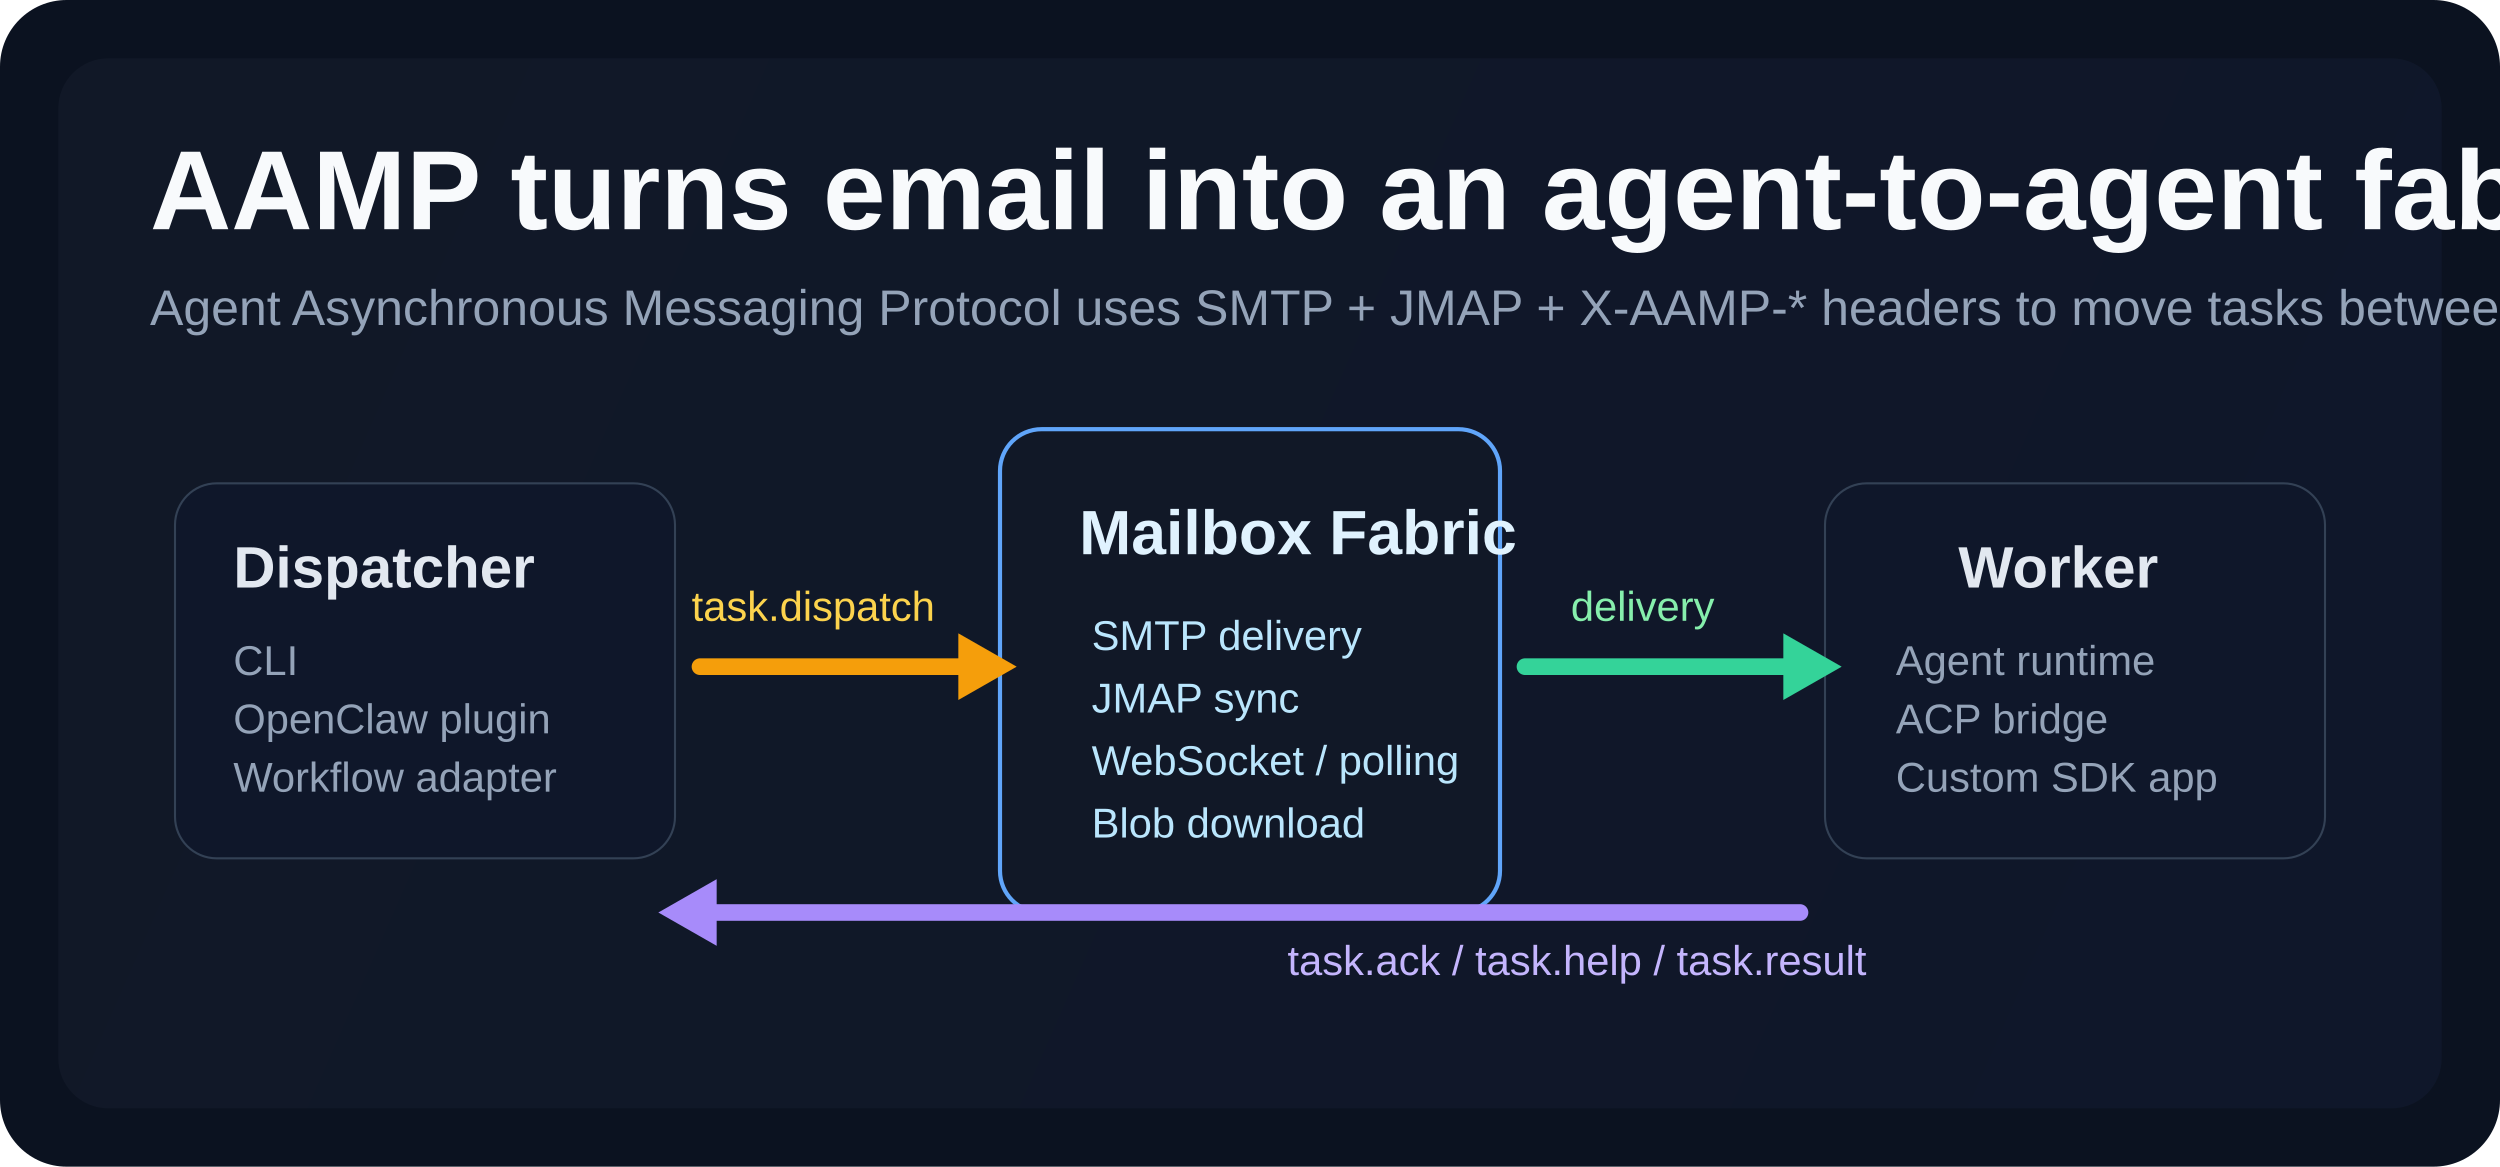
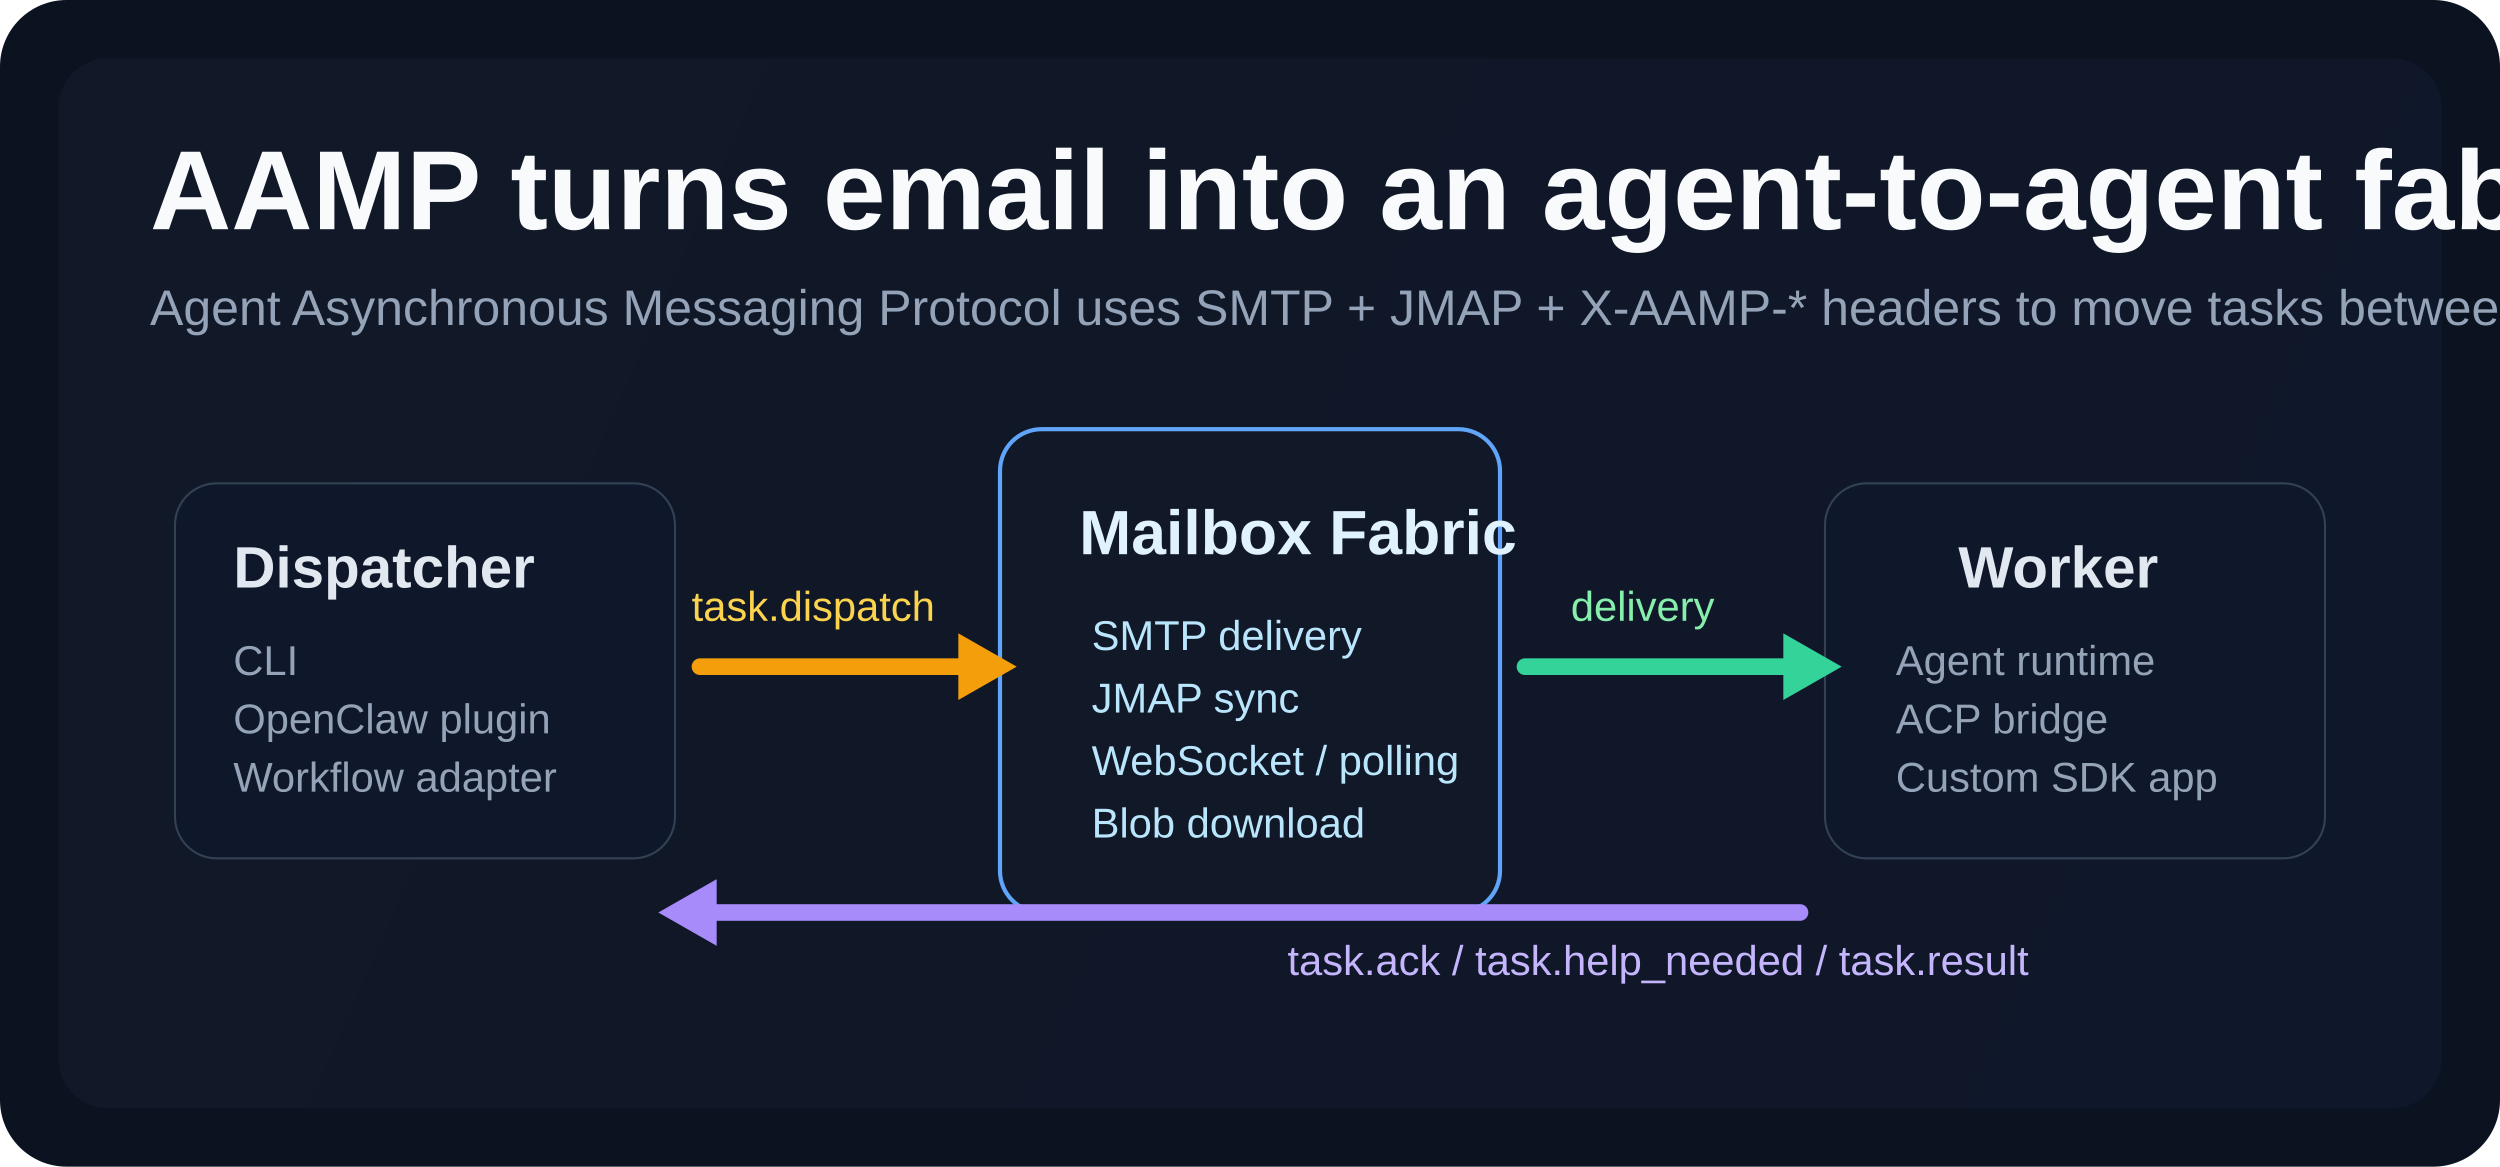
<svg xmlns="http://www.w3.org/2000/svg" width="1200" height="560" viewBox="0 0 1200 560" fill="none">
  <rect width="1200" height="560" rx="32" fill="#0B1220" />
  <rect x="28" y="28" width="1144" height="504" rx="24" fill="url(#bg)" />
  <text x="72" y="110" fill="#F8FAFC" font-family="Arial, Helvetica, sans-serif" font-size="54" font-weight="700">AAMP turns email into an agent-to-agent fabric</text>
  <text x="72" y="156" fill="#94A3B8" font-family="Arial, Helvetica, sans-serif" font-size="24">Agent Asynchronous Messaging Protocol uses SMTP + JMAP + X-AAMP-* headers to move tasks between independent runtimes.</text>
  <rect x="84" y="232" width="240" height="180" rx="20" fill="#0F172A" stroke="#334155" />
  <text x="112" y="282" fill="#E2E8F0" font-family="Arial, Helvetica, sans-serif" font-size="28" font-weight="700">Dispatcher</text>
  <text x="112" y="324" fill="#94A3B8" font-family="Arial, Helvetica, sans-serif" font-size="20">CLI</text>
  <text x="112" y="352" fill="#94A3B8" font-family="Arial, Helvetica, sans-serif" font-size="20">OpenClaw plugin</text>
  <text x="112" y="380" fill="#94A3B8" font-family="Arial, Helvetica, sans-serif" font-size="20">Workflow adapter</text>
  <rect x="480" y="206" width="240" height="232" rx="20" fill="#111827" stroke="#60A5FA" stroke-width="2" />
  <text x="518" y="266" fill="#E0F2FE" font-family="Arial, Helvetica, sans-serif" font-size="30" font-weight="700">Mailbox Fabric</text>
  <text x="524" y="312" fill="#BAE6FD" font-family="Arial, Helvetica, sans-serif" font-size="20">SMTP delivery</text>
  <text x="524" y="342" fill="#BAE6FD" font-family="Arial, Helvetica, sans-serif" font-size="20">JMAP sync</text>
  <text x="524" y="372" fill="#BAE6FD" font-family="Arial, Helvetica, sans-serif" font-size="20">WebSocket / polling</text>
  <text x="524" y="402" fill="#BAE6FD" font-family="Arial, Helvetica, sans-serif" font-size="20">Blob download</text>
  <rect x="876" y="232" width="240" height="180" rx="20" fill="#0F172A" stroke="#334155" />
  <text x="940" y="282" fill="#E2E8F0" font-family="Arial, Helvetica, sans-serif" font-size="28" font-weight="700">Worker</text>
  <text x="910" y="324" fill="#94A3B8" font-family="Arial, Helvetica, sans-serif" font-size="20">Agent runtime</text>
  <text x="910" y="352" fill="#94A3B8" font-family="Arial, Helvetica, sans-serif" font-size="20">ACP bridge</text>
  <text x="910" y="380" fill="#94A3B8" font-family="Arial, Helvetica, sans-serif" font-size="20">Custom SDK app</text>
  <path d="M336 320H468" stroke="#F59E0B" stroke-width="8" stroke-linecap="round" />
  <path d="M460 304L488 320L460 336" fill="#F59E0B" />
  <text x="332" y="298" fill="#FCD34D" font-family="Arial, Helvetica, sans-serif" font-size="20">task.dispatch</text>
  <path d="M732 320H864" stroke="#34D399" stroke-width="8" stroke-linecap="round" />
  <path d="M856 304L884 320L856 336" fill="#34D399" />
  <text x="754" y="298" fill="#86EFAC" font-family="Arial, Helvetica, sans-serif" font-size="20">delivery</text>
  <path d="M864 438H336" stroke="#A78BFA" stroke-width="8" stroke-linecap="round" />
  <path d="M344 422L316 438L344 454" fill="#A78BFA" />
-   <text x="618" y="468" fill="#C4B5FD" font-family="Arial, Helvetica, sans-serif" font-size="20">task.ack / task.help / task.result</text>
+   <text x="618" y="468" fill="#C4B5FD" font-family="Arial, Helvetica, sans-serif" font-size="20">task.ack / task.help_needed / task.result</text>
  <defs>
    <linearGradient id="bg" x1="28" y1="28" x2="1172" y2="532" gradientUnits="userSpaceOnUse">
      <stop stop-color="#111827" />
      <stop offset="1" stop-color="#0F172A" />
    </linearGradient>
  </defs>
</svg>
